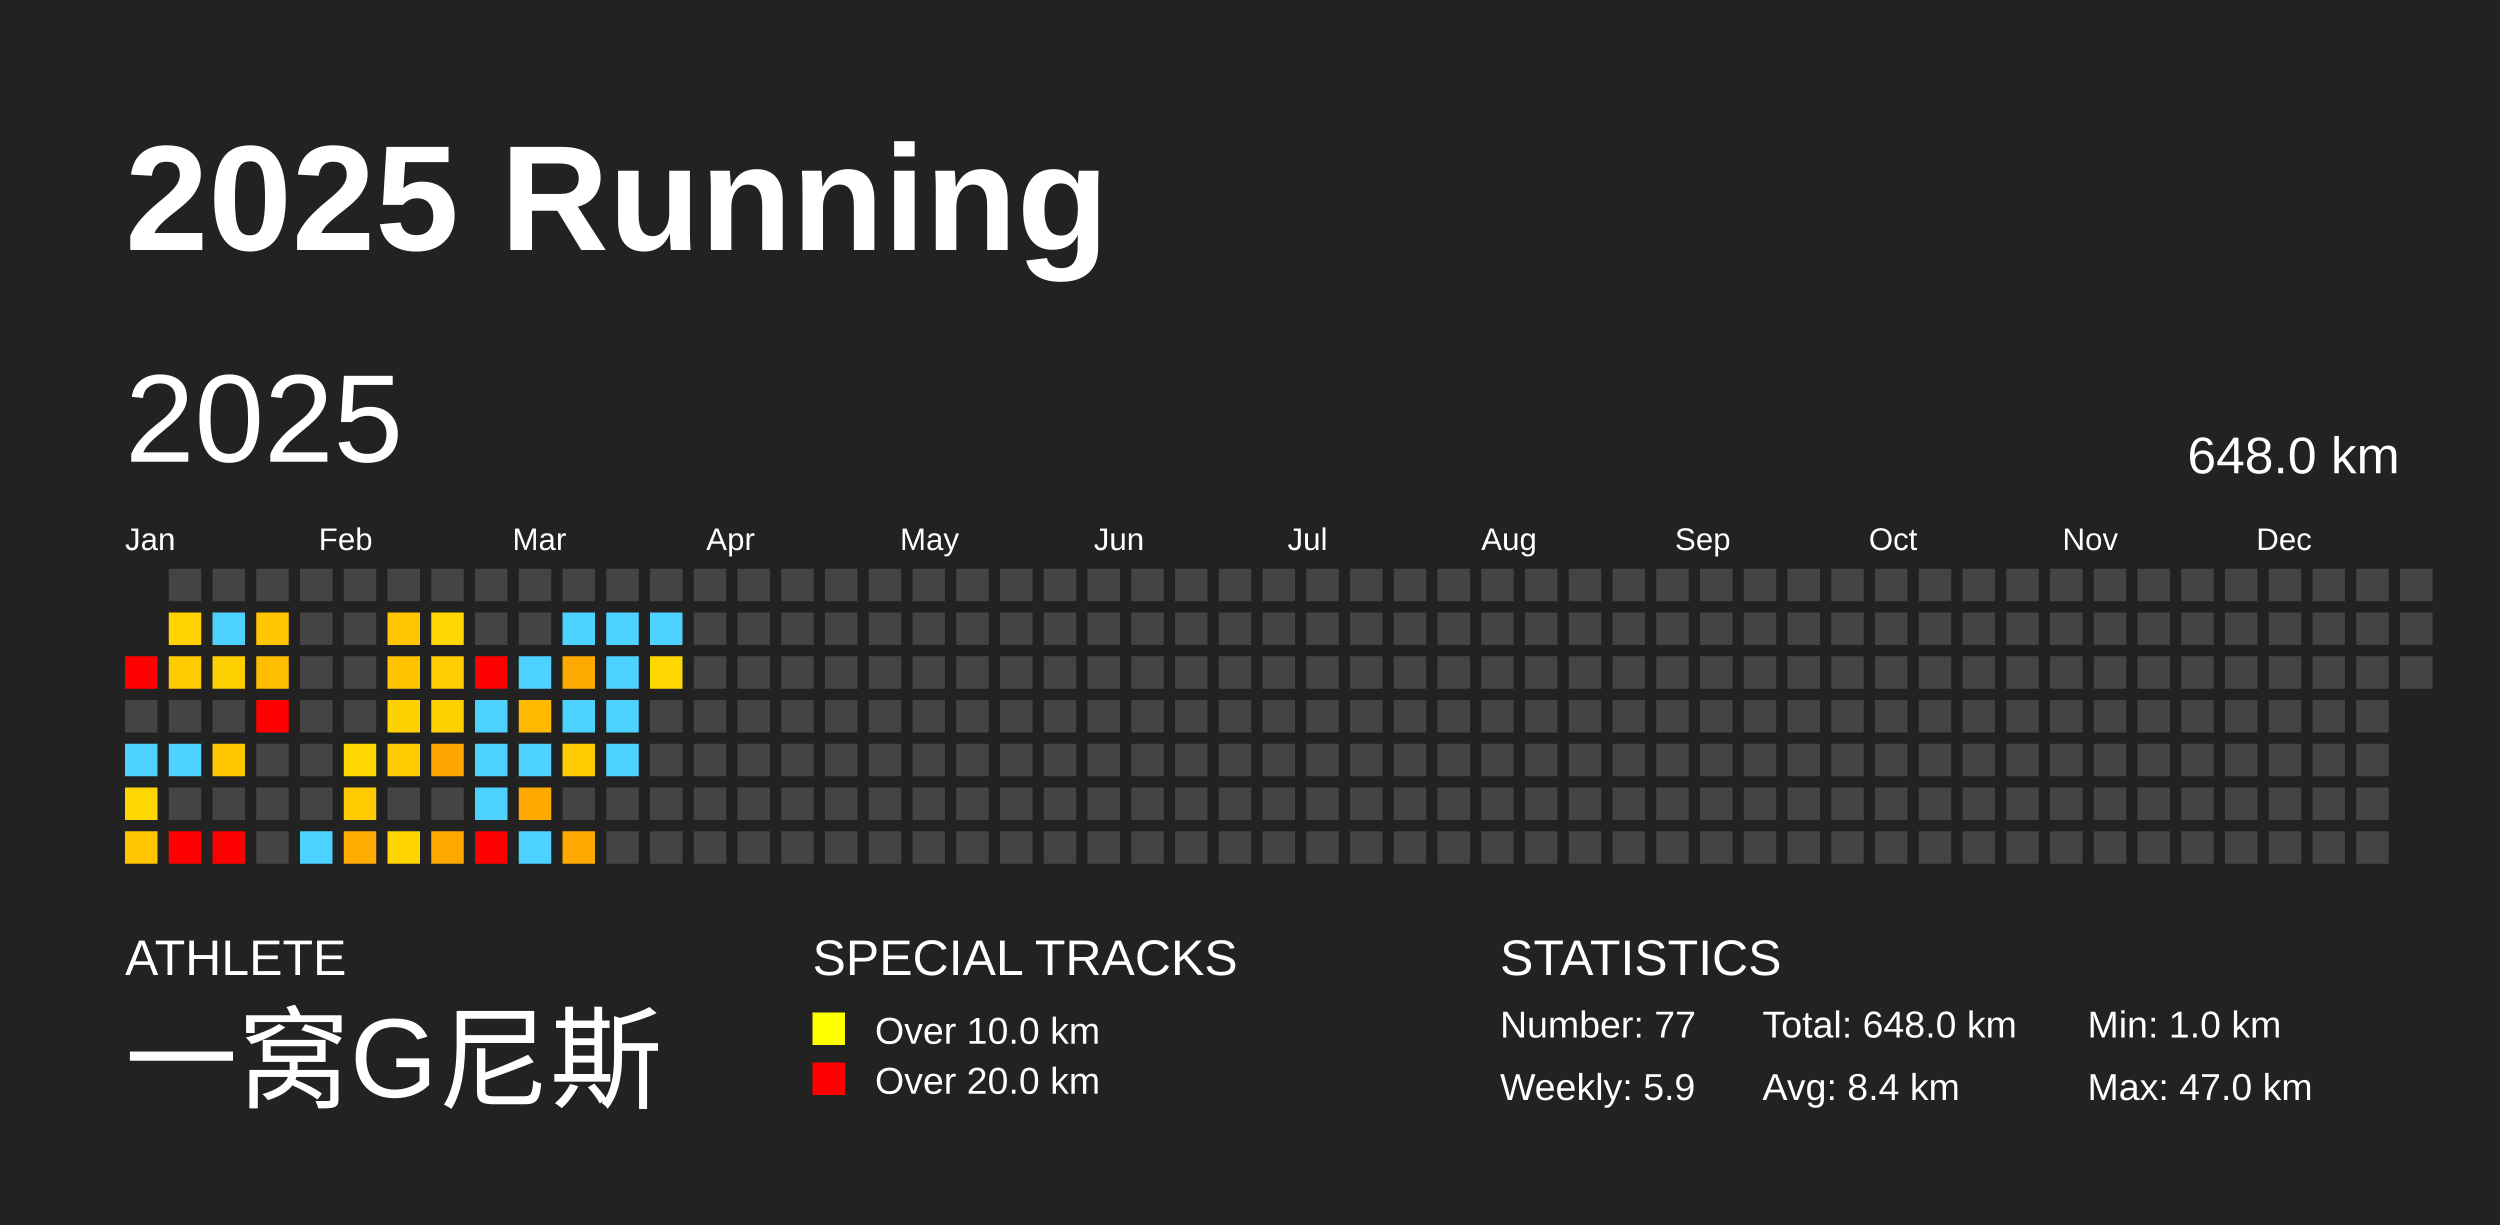
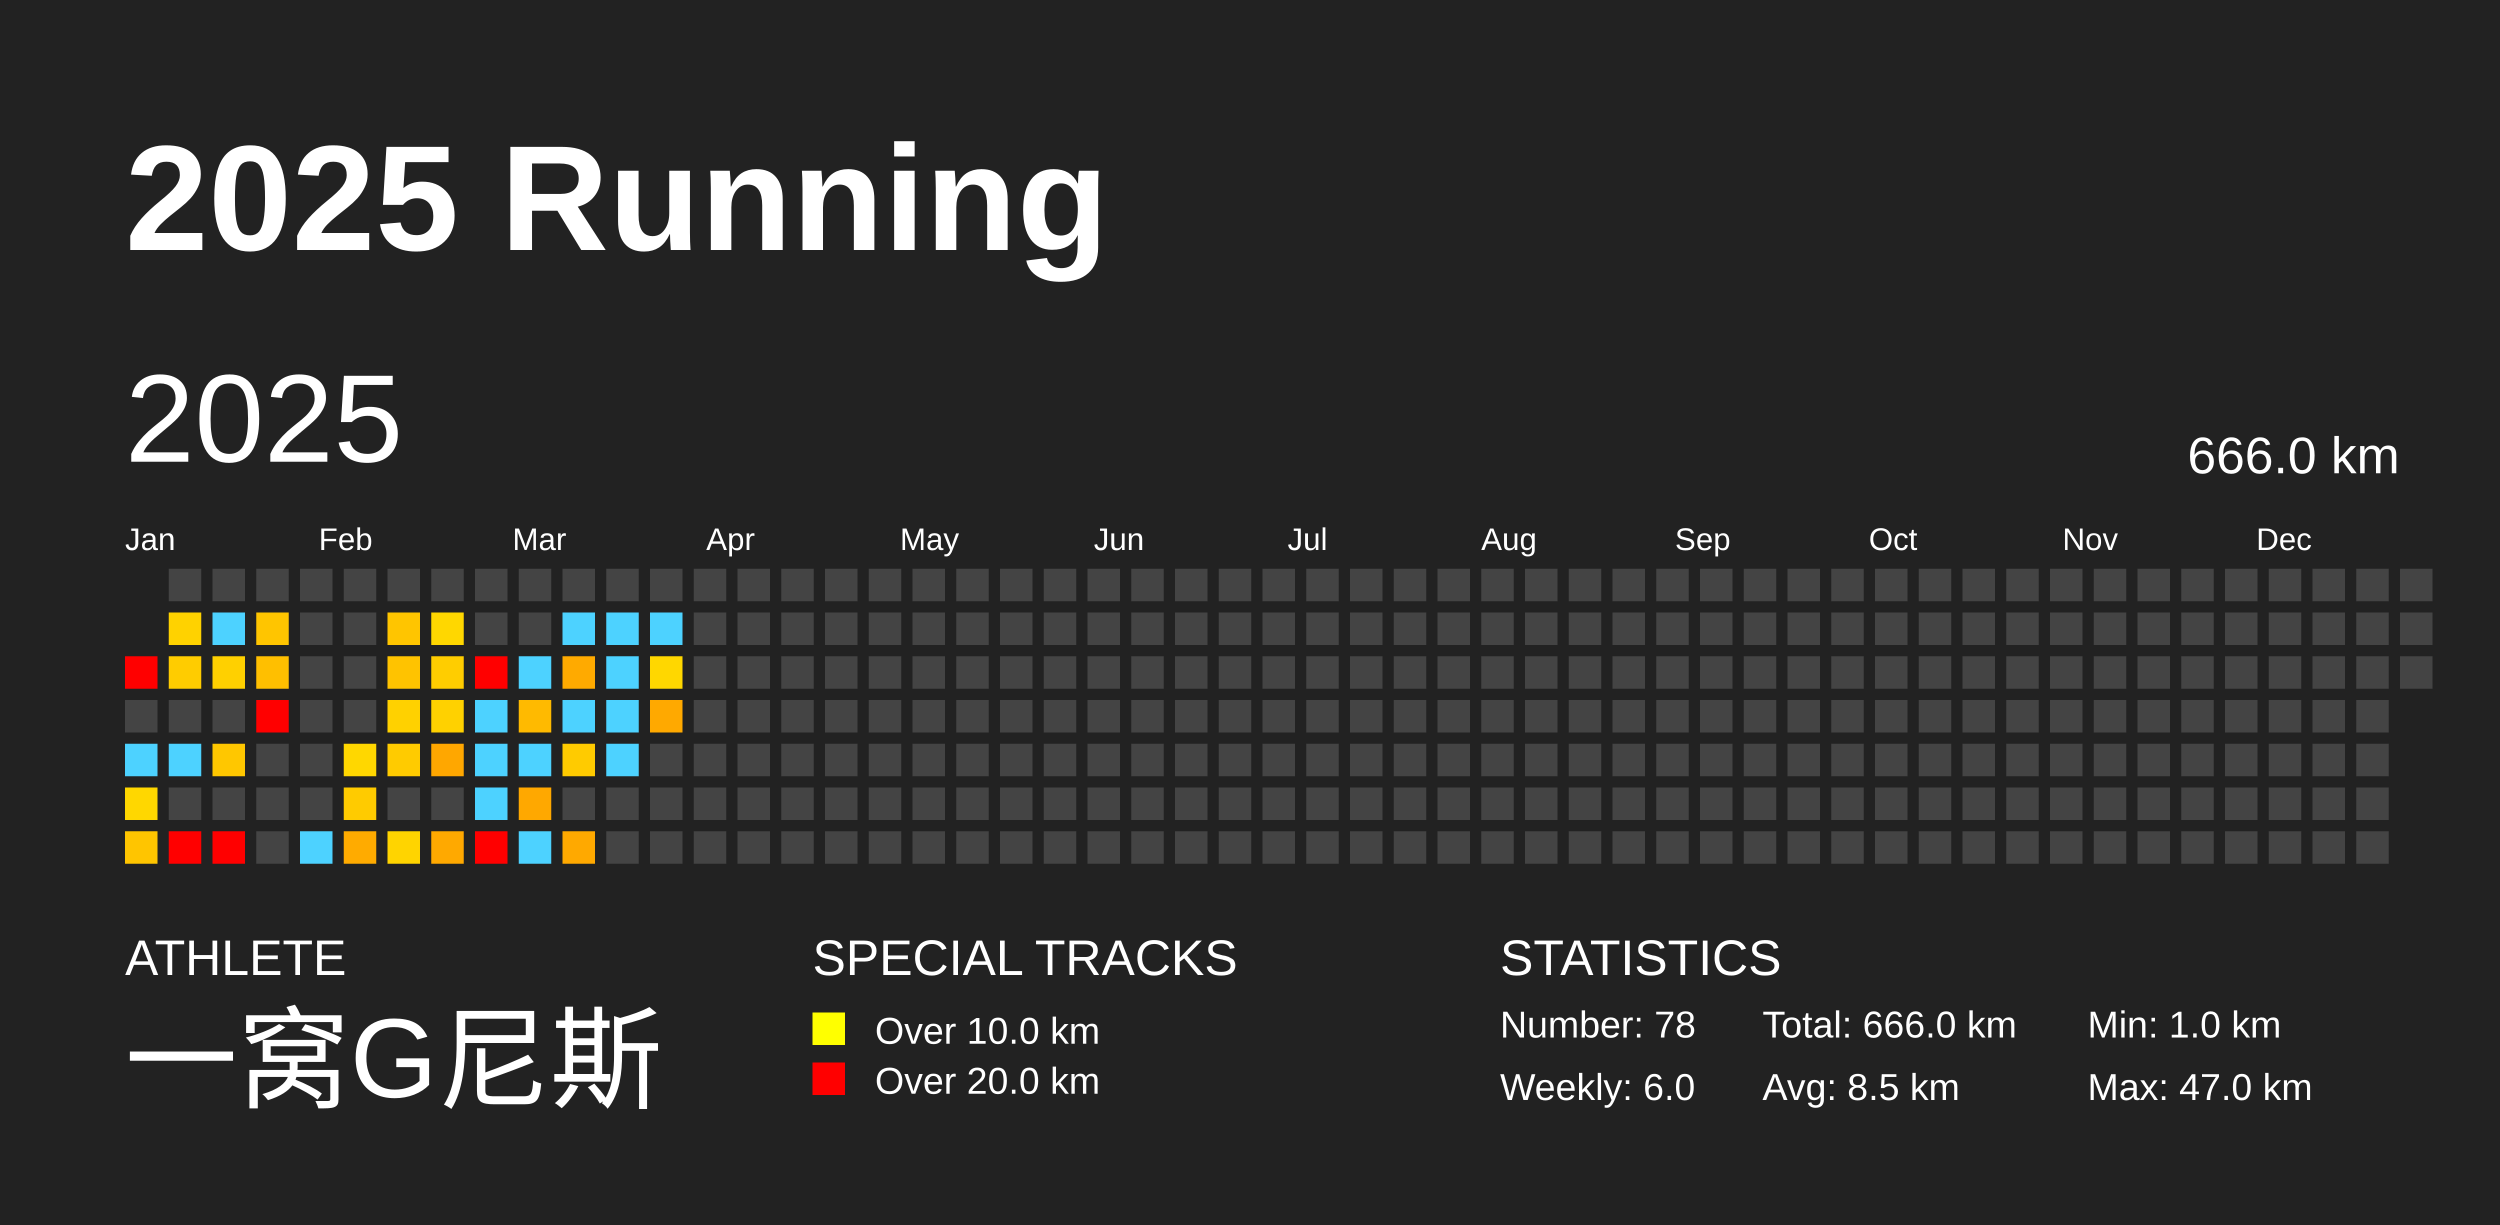
<svg xmlns="http://www.w3.org/2000/svg" baseProfile="full" height="98mm" version="1.1" viewBox="0,0,200,98" width="200mm">
  <defs />
  <rect fill="#222222" height="98" width="200" x="0" y="0" />
  <text fill="#FFFFFF" style="font-size:12px; font-family:Arial; font-weight:bold;" x="10" y="20">2025 Running</text>
  <text fill="#FFFFFF" style="font-size:4px; font-family:Arial" x="10" y="78">ATHLETE</text>
  <text fill="#FFFFFF" style="font-size:9px; font-family:Arial" x="10" y="88">一窝G尼斯</text>
  <text fill="#FFFFFF" style="font-size:4px; font-family:Arial" x="65" y="78">SPECIAL TRACKS</text>
  <rect fill="yellow" height="2.6" width="2.6" x="65" y="81" />
  <text fill="#FFFFFF" style="font-size:3px; font-family:Arial" x="70" y="83.5">Over 10.0 km</text>
  <rect fill="red" height="2.6" width="2.6" x="65" y="85" />
  <text fill="#FFFFFF" style="font-size:3px; font-family:Arial" x="70" y="87.5">Over 20.0 km</text>
  <text fill="#FFFFFF" style="font-size:4px; font-family:Arial" x="120" y="78">STATISTICS</text>
-   <text fill="#FFFFFF" style="font-size:3px; font-family:Arial" x="120" y="83">Number: 77</text>
-   <text fill="#FFFFFF" style="font-size:3px; font-family:Arial" x="120" y="88">Weekly: 5.9</text>
-   <text fill="#FFFFFF" style="font-size:3px; font-family:Arial" x="141" y="83">Total: 648.0 km</text>
-   <text fill="#FFFFFF" style="font-size:3px; font-family:Arial" x="141" y="88">Avg: 8.4 km</text>
+   <text fill="#FFFFFF" style="font-size:3px; font-family:Arial" x="120" y="83">Number: 78</text>
+   <text fill="#FFFFFF" style="font-size:3px; font-family:Arial" x="120" y="88">Weekly: 6.0</text>
+   <text fill="#FFFFFF" style="font-size:3px; font-family:Arial" x="141" y="83">Total: 666.0 km</text>
+   <text fill="#FFFFFF" style="font-size:3px; font-family:Arial" x="141" y="88">Avg: 8.5 km</text>
  <text fill="#FFFFFF" style="font-size:3px; font-family:Arial" x="167" y="83">Min: 1.0 km</text>
  <text fill="#FFFFFF" style="font-size:3px; font-family:Arial" x="167" y="88">Max: 47.0 km</text>
  <text dominant-baseline="hanging" fill="#FFFFFF" style="font-size:10.0px; font-family:Arial;" x="10" y="30">2025</text>
-   <text dominant-baseline="hanging" fill="#FFFFFF" style="font-size:4.125px; font-family:Arial;" x="175" y="35">648.0 km</text>
+   <text dominant-baseline="hanging" fill="#FFFFFF" style="font-size:4.125px; font-family:Arial;" x="175" y="35">666.0 km</text>
  <text fill="#FFFFFF" style="font-size:2.5px; font-family:Arial" x="10.0" y="44">Jan</text>
  <text fill="#FFFFFF" style="font-size:2.5px; font-family:Arial" x="25.5" y="44">Feb</text>
  <text fill="#FFFFFF" style="font-size:2.5px; font-family:Arial" x="41.0" y="44">Mar</text>
  <text fill="#FFFFFF" style="font-size:2.5px; font-family:Arial" x="56.5" y="44">Apr</text>
  <text fill="#FFFFFF" style="font-size:2.5px; font-family:Arial" x="72.0" y="44">May</text>
  <text fill="#FFFFFF" style="font-size:2.5px; font-family:Arial" x="87.5" y="44">Jun</text>
  <text fill="#FFFFFF" style="font-size:2.5px; font-family:Arial" x="103.0" y="44">Jul</text>
  <text fill="#FFFFFF" style="font-size:2.5px; font-family:Arial" x="118.5" y="44">Aug</text>
  <text fill="#FFFFFF" style="font-size:2.5px; font-family:Arial" x="134.0" y="44">Sep</text>
  <text fill="#FFFFFF" style="font-size:2.5px; font-family:Arial" x="149.5" y="44">Oct</text>
  <text fill="#FFFFFF" style="font-size:2.5px; font-family:Arial" x="165.0" y="44">Nov</text>
  <text fill="#FFFFFF" style="font-size:2.5px; font-family:Arial" x="180.5" y="44">Dec</text>
  <rect fill="red" height="2.6" width="2.6" x="10.0" y="52.5" />
  <rect fill="#444444" height="2.6" width="2.6" x="10.0" y="56.0" />
  <rect fill="#4dd2ff" height="2.6" width="2.6" x="10.0" y="59.5" />
  <rect fill="#ffd700" height="2.6" width="2.6" x="10.0" y="63.0" />
  <rect fill="#ffc500" height="2.6" width="2.6" x="10.0" y="66.5" />
  <rect fill="#444444" height="2.6" width="2.6" x="13.5" y="45.5" />
  <rect fill="#ffd200" height="2.6" width="2.6" x="13.5" y="49.0" />
  <rect fill="#ffcc00" height="2.6" width="2.6" x="13.5" y="52.5" />
  <rect fill="#444444" height="2.6" width="2.6" x="13.5" y="56.0" />
  <rect fill="#4dd2ff" height="2.6" width="2.6" x="13.5" y="59.5" />
  <rect fill="#444444" height="2.6" width="2.6" x="13.5" y="63.0" />
  <rect fill="red" height="2.6" width="2.6" x="13.5" y="66.5" />
  <rect fill="#444444" height="2.6" width="2.6" x="17.0" y="45.5" />
  <rect fill="#4dd2ff" height="2.6" width="2.6" x="17.0" y="49.0" />
  <rect fill="#ffd000" height="2.6" width="2.6" x="17.0" y="52.5" />
  <rect fill="#444444" height="2.6" width="2.6" x="17.0" y="56.0" />
  <rect fill="#ffc700" height="2.6" width="2.6" x="17.0" y="59.5" />
  <rect fill="#444444" height="2.6" width="2.6" x="17.0" y="63.0" />
  <rect fill="red" height="2.6" width="2.6" x="17.0" y="66.5" />
  <rect fill="#444444" height="2.6" width="2.6" x="20.5" y="45.5" />
  <rect fill="#ffc500" height="2.6" width="2.6" x="20.5" y="49.0" />
  <rect fill="#ffbf00" height="2.6" width="2.6" x="20.5" y="52.5" />
  <rect fill="red" height="2.6" width="2.6" x="20.5" y="56.0" />
  <rect fill="#444444" height="2.6" width="2.6" x="20.5" y="59.5" />
  <rect fill="#444444" height="2.6" width="2.6" x="20.5" y="63.0" />
  <rect fill="#444444" height="2.6" width="2.6" x="20.5" y="66.5" />
  <rect fill="#444444" height="2.6" width="2.6" x="24.0" y="45.5" />
  <rect fill="#444444" height="2.6" width="2.6" x="24.0" y="49.0" />
  <rect fill="#444444" height="2.6" width="2.6" x="24.0" y="52.5" />
  <rect fill="#444444" height="2.6" width="2.6" x="24.0" y="56.0" />
  <rect fill="#444444" height="2.6" width="2.6" x="24.0" y="59.5" />
  <rect fill="#444444" height="2.6" width="2.6" x="24.0" y="63.0" />
  <rect fill="#4dd2ff" height="2.6" width="2.6" x="24.0" y="66.5" />
  <rect fill="#444444" height="2.6" width="2.6" x="27.5" y="45.5" />
  <rect fill="#444444" height="2.6" width="2.6" x="27.5" y="49.0" />
  <rect fill="#444444" height="2.6" width="2.6" x="27.5" y="52.5" />
  <rect fill="#444444" height="2.6" width="2.6" x="27.5" y="56.0" />
  <rect fill="#ffd700" height="2.6" width="2.6" x="27.5" y="59.5" />
  <rect fill="#ffcb00" height="2.6" width="2.6" x="27.5" y="63.0" />
  <rect fill="#ffab00" height="2.6" width="2.6" x="27.5" y="66.5" />
  <rect fill="#444444" height="2.6" width="2.6" x="31.0" y="45.5" />
  <rect fill="#ffc500" height="2.6" width="2.6" x="31.0" y="49.0" />
  <rect fill="#ffc300" height="2.6" width="2.6" x="31.0" y="52.5" />
  <rect fill="#ffd100" height="2.6" width="2.6" x="31.0" y="56.0" />
  <rect fill="#ffcb00" height="2.6" width="2.6" x="31.0" y="59.5" />
  <rect fill="#444444" height="2.6" width="2.6" x="31.0" y="63.0" />
  <rect fill="#ffd400" height="2.6" width="2.6" x="31.0" y="66.5" />
  <rect fill="#444444" height="2.6" width="2.6" x="34.5" y="45.5" />
  <rect fill="#ffd700" height="2.6" width="2.6" x="34.5" y="49.0" />
  <rect fill="#ffcd00" height="2.6" width="2.6" x="34.5" y="52.5" />
  <rect fill="#ffd100" height="2.6" width="2.6" x="34.5" y="56.0" />
  <rect fill="#ffa700" height="2.6" width="2.6" x="34.5" y="59.5" />
  <rect fill="#444444" height="2.6" width="2.6" x="34.5" y="63.0" />
  <rect fill="#ffa900" height="2.6" width="2.6" x="34.5" y="66.5" />
  <rect fill="#444444" height="2.6" width="2.6" x="38.0" y="45.5" />
  <rect fill="#444444" height="2.6" width="2.6" x="38.0" y="49.0" />
  <rect fill="red" height="2.6" width="2.6" x="38.0" y="52.5" />
  <rect fill="#4dd2ff" height="2.6" width="2.6" x="38.0" y="56.0" />
  <rect fill="#4dd2ff" height="2.6" width="2.6" x="38.0" y="59.5" />
  <rect fill="#4dd2ff" height="2.6" width="2.6" x="38.0" y="63.0" />
  <rect fill="red" height="2.6" width="2.6" x="38.0" y="66.5" />
  <rect fill="#444444" height="2.6" width="2.6" x="41.5" y="45.5" />
  <rect fill="#444444" height="2.6" width="2.6" x="41.5" y="49.0" />
  <rect fill="#4dd2ff" height="2.6" width="2.6" x="41.5" y="52.5" />
  <rect fill="#ffba00" height="2.6" width="2.6" x="41.5" y="56.0" />
  <rect fill="#4dd2ff" height="2.6" width="2.6" x="41.5" y="59.5" />
  <rect fill="#ffa800" height="2.6" width="2.6" x="41.5" y="63.0" />
  <rect fill="#4dd2ff" height="2.6" width="2.6" x="41.5" y="66.5" />
  <rect fill="#444444" height="2.6" width="2.6" x="45.0" y="45.5" />
  <rect fill="#4dd2ff" height="2.6" width="2.6" x="45.0" y="49.0" />
  <rect fill="#ffaa00" height="2.6" width="2.6" x="45.0" y="52.5" />
  <rect fill="#4dd2ff" height="2.6" width="2.6" x="45.0" y="56.0" />
  <rect fill="#ffcb00" height="2.6" width="2.6" x="45.0" y="59.5" />
  <rect fill="#444444" height="2.6" width="2.6" x="45.0" y="63.0" />
  <rect fill="#ffa900" height="2.6" width="2.6" x="45.0" y="66.5" />
  <rect fill="#444444" height="2.6" width="2.6" x="48.5" y="45.5" />
  <rect fill="#4dd2ff" height="2.6" width="2.6" x="48.5" y="49.0" />
  <rect fill="#4dd2ff" height="2.6" width="2.6" x="48.5" y="52.5" />
  <rect fill="#4dd2ff" height="2.6" width="2.6" x="48.5" y="56.0" />
  <rect fill="#4dd2ff" height="2.6" width="2.6" x="48.5" y="59.5" />
  <rect fill="#444444" height="2.6" width="2.6" x="48.5" y="63.0" />
  <rect fill="#444444" height="2.6" width="2.6" x="48.5" y="66.5" />
  <rect fill="#444444" height="2.6" width="2.6" x="52.0" y="45.5" />
  <rect fill="#4dd2ff" height="2.6" width="2.6" x="52.0" y="49.0" />
  <rect fill="#ffd700" height="2.6" width="2.6" x="52.0" y="52.5" />
-   <rect fill="#444444" height="2.6" width="2.6" x="52.0" y="56.0" />
+   <rect fill="#ffa900" height="2.6" width="2.6" x="52.0" y="56.0" />
  <rect fill="#444444" height="2.6" width="2.6" x="52.0" y="59.5" />
  <rect fill="#444444" height="2.6" width="2.6" x="52.0" y="63.0" />
  <rect fill="#444444" height="2.6" width="2.6" x="52.0" y="66.5" />
  <rect fill="#444444" height="2.6" width="2.6" x="55.5" y="45.5" />
  <rect fill="#444444" height="2.6" width="2.6" x="55.5" y="49.0" />
  <rect fill="#444444" height="2.6" width="2.6" x="55.5" y="52.5" />
  <rect fill="#444444" height="2.6" width="2.6" x="55.5" y="56.0" />
  <rect fill="#444444" height="2.6" width="2.6" x="55.5" y="59.5" />
  <rect fill="#444444" height="2.6" width="2.6" x="55.5" y="63.0" />
  <rect fill="#444444" height="2.6" width="2.6" x="55.5" y="66.5" />
  <rect fill="#444444" height="2.6" width="2.6" x="59.0" y="45.5" />
  <rect fill="#444444" height="2.6" width="2.6" x="59.0" y="49.0" />
  <rect fill="#444444" height="2.6" width="2.6" x="59.0" y="52.5" />
  <rect fill="#444444" height="2.6" width="2.6" x="59.0" y="56.0" />
  <rect fill="#444444" height="2.6" width="2.6" x="59.0" y="59.5" />
  <rect fill="#444444" height="2.6" width="2.6" x="59.0" y="63.0" />
  <rect fill="#444444" height="2.6" width="2.6" x="59.0" y="66.5" />
  <rect fill="#444444" height="2.6" width="2.6" x="62.5" y="45.5" />
  <rect fill="#444444" height="2.6" width="2.6" x="62.5" y="49.0" />
  <rect fill="#444444" height="2.6" width="2.6" x="62.5" y="52.5" />
  <rect fill="#444444" height="2.6" width="2.6" x="62.5" y="56.0" />
  <rect fill="#444444" height="2.6" width="2.6" x="62.5" y="59.5" />
  <rect fill="#444444" height="2.6" width="2.6" x="62.5" y="63.0" />
  <rect fill="#444444" height="2.6" width="2.6" x="62.5" y="66.5" />
  <rect fill="#444444" height="2.6" width="2.6" x="66.0" y="45.5" />
  <rect fill="#444444" height="2.6" width="2.6" x="66.0" y="49.0" />
  <rect fill="#444444" height="2.6" width="2.6" x="66.0" y="52.5" />
  <rect fill="#444444" height="2.6" width="2.6" x="66.0" y="56.0" />
  <rect fill="#444444" height="2.6" width="2.6" x="66.0" y="59.5" />
  <rect fill="#444444" height="2.6" width="2.6" x="66.0" y="63.0" />
  <rect fill="#444444" height="2.6" width="2.6" x="66.0" y="66.5" />
  <rect fill="#444444" height="2.6" width="2.6" x="69.5" y="45.5" />
  <rect fill="#444444" height="2.6" width="2.6" x="69.5" y="49.0" />
  <rect fill="#444444" height="2.6" width="2.6" x="69.5" y="52.5" />
  <rect fill="#444444" height="2.6" width="2.6" x="69.5" y="56.0" />
  <rect fill="#444444" height="2.6" width="2.6" x="69.5" y="59.5" />
  <rect fill="#444444" height="2.6" width="2.6" x="69.5" y="63.0" />
  <rect fill="#444444" height="2.6" width="2.6" x="69.5" y="66.5" />
  <rect fill="#444444" height="2.6" width="2.6" x="73.0" y="45.5" />
  <rect fill="#444444" height="2.6" width="2.6" x="73.0" y="49.0" />
  <rect fill="#444444" height="2.6" width="2.6" x="73.0" y="52.5" />
  <rect fill="#444444" height="2.6" width="2.6" x="73.0" y="56.0" />
  <rect fill="#444444" height="2.6" width="2.6" x="73.0" y="59.5" />
  <rect fill="#444444" height="2.6" width="2.6" x="73.0" y="63.0" />
  <rect fill="#444444" height="2.6" width="2.6" x="73.0" y="66.5" />
  <rect fill="#444444" height="2.6" width="2.6" x="76.5" y="45.5" />
  <rect fill="#444444" height="2.6" width="2.6" x="76.5" y="49.0" />
  <rect fill="#444444" height="2.6" width="2.6" x="76.5" y="52.5" />
  <rect fill="#444444" height="2.6" width="2.6" x="76.5" y="56.0" />
  <rect fill="#444444" height="2.6" width="2.6" x="76.5" y="59.5" />
  <rect fill="#444444" height="2.6" width="2.6" x="76.5" y="63.0" />
  <rect fill="#444444" height="2.6" width="2.6" x="76.5" y="66.5" />
  <rect fill="#444444" height="2.6" width="2.6" x="80.0" y="45.5" />
  <rect fill="#444444" height="2.6" width="2.6" x="80.0" y="49.0" />
  <rect fill="#444444" height="2.6" width="2.6" x="80.0" y="52.5" />
  <rect fill="#444444" height="2.6" width="2.6" x="80.0" y="56.0" />
  <rect fill="#444444" height="2.6" width="2.6" x="80.0" y="59.5" />
  <rect fill="#444444" height="2.6" width="2.6" x="80.0" y="63.0" />
  <rect fill="#444444" height="2.6" width="2.6" x="80.0" y="66.5" />
  <rect fill="#444444" height="2.6" width="2.6" x="83.5" y="45.5" />
  <rect fill="#444444" height="2.6" width="2.6" x="83.5" y="49.0" />
  <rect fill="#444444" height="2.6" width="2.6" x="83.5" y="52.5" />
  <rect fill="#444444" height="2.6" width="2.6" x="83.5" y="56.0" />
  <rect fill="#444444" height="2.6" width="2.6" x="83.5" y="59.5" />
  <rect fill="#444444" height="2.6" width="2.6" x="83.5" y="63.0" />
  <rect fill="#444444" height="2.6" width="2.6" x="83.5" y="66.5" />
  <rect fill="#444444" height="2.6" width="2.6" x="87.0" y="45.5" />
  <rect fill="#444444" height="2.6" width="2.6" x="87.0" y="49.0" />
  <rect fill="#444444" height="2.6" width="2.6" x="87.0" y="52.5" />
  <rect fill="#444444" height="2.6" width="2.6" x="87.0" y="56.0" />
  <rect fill="#444444" height="2.6" width="2.6" x="87.0" y="59.5" />
  <rect fill="#444444" height="2.6" width="2.6" x="87.0" y="63.0" />
  <rect fill="#444444" height="2.6" width="2.6" x="87.0" y="66.5" />
  <rect fill="#444444" height="2.6" width="2.6" x="90.5" y="45.5" />
  <rect fill="#444444" height="2.6" width="2.6" x="90.5" y="49.0" />
  <rect fill="#444444" height="2.6" width="2.6" x="90.5" y="52.5" />
  <rect fill="#444444" height="2.6" width="2.6" x="90.5" y="56.0" />
  <rect fill="#444444" height="2.6" width="2.6" x="90.5" y="59.5" />
  <rect fill="#444444" height="2.6" width="2.6" x="90.5" y="63.0" />
  <rect fill="#444444" height="2.6" width="2.6" x="90.5" y="66.5" />
  <rect fill="#444444" height="2.6" width="2.6" x="94.0" y="45.5" />
  <rect fill="#444444" height="2.6" width="2.6" x="94.0" y="49.0" />
  <rect fill="#444444" height="2.6" width="2.6" x="94.0" y="52.5" />
  <rect fill="#444444" height="2.6" width="2.6" x="94.0" y="56.0" />
  <rect fill="#444444" height="2.6" width="2.6" x="94.0" y="59.5" />
  <rect fill="#444444" height="2.6" width="2.6" x="94.0" y="63.0" />
  <rect fill="#444444" height="2.6" width="2.6" x="94.0" y="66.5" />
  <rect fill="#444444" height="2.6" width="2.6" x="97.5" y="45.5" />
  <rect fill="#444444" height="2.6" width="2.6" x="97.5" y="49.0" />
  <rect fill="#444444" height="2.6" width="2.6" x="97.5" y="52.5" />
  <rect fill="#444444" height="2.6" width="2.6" x="97.5" y="56.0" />
  <rect fill="#444444" height="2.6" width="2.6" x="97.5" y="59.5" />
  <rect fill="#444444" height="2.6" width="2.6" x="97.5" y="63.0" />
  <rect fill="#444444" height="2.6" width="2.6" x="97.5" y="66.5" />
  <rect fill="#444444" height="2.6" width="2.6" x="101.0" y="45.5" />
  <rect fill="#444444" height="2.6" width="2.6" x="101.0" y="49.0" />
  <rect fill="#444444" height="2.6" width="2.6" x="101.0" y="52.5" />
  <rect fill="#444444" height="2.6" width="2.6" x="101.0" y="56.0" />
  <rect fill="#444444" height="2.6" width="2.6" x="101.0" y="59.5" />
  <rect fill="#444444" height="2.6" width="2.6" x="101.0" y="63.0" />
  <rect fill="#444444" height="2.6" width="2.6" x="101.0" y="66.5" />
  <rect fill="#444444" height="2.6" width="2.6" x="104.5" y="45.5" />
  <rect fill="#444444" height="2.6" width="2.6" x="104.5" y="49.0" />
  <rect fill="#444444" height="2.6" width="2.6" x="104.5" y="52.5" />
  <rect fill="#444444" height="2.6" width="2.6" x="104.5" y="56.0" />
  <rect fill="#444444" height="2.6" width="2.6" x="104.5" y="59.5" />
  <rect fill="#444444" height="2.6" width="2.6" x="104.5" y="63.0" />
  <rect fill="#444444" height="2.6" width="2.6" x="104.5" y="66.5" />
  <rect fill="#444444" height="2.6" width="2.6" x="108.0" y="45.5" />
  <rect fill="#444444" height="2.6" width="2.6" x="108.0" y="49.0" />
  <rect fill="#444444" height="2.6" width="2.6" x="108.0" y="52.5" />
  <rect fill="#444444" height="2.6" width="2.6" x="108.0" y="56.0" />
  <rect fill="#444444" height="2.6" width="2.6" x="108.0" y="59.5" />
  <rect fill="#444444" height="2.6" width="2.6" x="108.0" y="63.0" />
  <rect fill="#444444" height="2.6" width="2.6" x="108.0" y="66.5" />
  <rect fill="#444444" height="2.6" width="2.6" x="111.5" y="45.5" />
  <rect fill="#444444" height="2.6" width="2.6" x="111.5" y="49.0" />
  <rect fill="#444444" height="2.6" width="2.6" x="111.5" y="52.5" />
  <rect fill="#444444" height="2.6" width="2.6" x="111.5" y="56.0" />
  <rect fill="#444444" height="2.6" width="2.6" x="111.5" y="59.5" />
  <rect fill="#444444" height="2.6" width="2.6" x="111.5" y="63.0" />
  <rect fill="#444444" height="2.6" width="2.6" x="111.5" y="66.5" />
  <rect fill="#444444" height="2.6" width="2.6" x="115.0" y="45.5" />
  <rect fill="#444444" height="2.6" width="2.6" x="115.0" y="49.0" />
  <rect fill="#444444" height="2.6" width="2.6" x="115.0" y="52.5" />
  <rect fill="#444444" height="2.6" width="2.6" x="115.0" y="56.0" />
  <rect fill="#444444" height="2.6" width="2.6" x="115.0" y="59.5" />
  <rect fill="#444444" height="2.6" width="2.6" x="115.0" y="63.0" />
  <rect fill="#444444" height="2.6" width="2.6" x="115.0" y="66.5" />
  <rect fill="#444444" height="2.6" width="2.6" x="118.5" y="45.5" />
  <rect fill="#444444" height="2.6" width="2.6" x="118.5" y="49.0" />
  <rect fill="#444444" height="2.6" width="2.6" x="118.5" y="52.5" />
  <rect fill="#444444" height="2.6" width="2.6" x="118.5" y="56.0" />
  <rect fill="#444444" height="2.6" width="2.6" x="118.5" y="59.5" />
  <rect fill="#444444" height="2.6" width="2.6" x="118.5" y="63.0" />
  <rect fill="#444444" height="2.6" width="2.6" x="118.5" y="66.5" />
  <rect fill="#444444" height="2.6" width="2.6" x="122.0" y="45.5" />
  <rect fill="#444444" height="2.6" width="2.6" x="122.0" y="49.0" />
  <rect fill="#444444" height="2.6" width="2.6" x="122.0" y="52.5" />
  <rect fill="#444444" height="2.6" width="2.6" x="122.0" y="56.0" />
  <rect fill="#444444" height="2.6" width="2.6" x="122.0" y="59.5" />
  <rect fill="#444444" height="2.6" width="2.6" x="122.0" y="63.0" />
  <rect fill="#444444" height="2.6" width="2.6" x="122.0" y="66.5" />
  <rect fill="#444444" height="2.6" width="2.6" x="125.5" y="45.5" />
  <rect fill="#444444" height="2.6" width="2.6" x="125.5" y="49.0" />
  <rect fill="#444444" height="2.6" width="2.6" x="125.5" y="52.5" />
  <rect fill="#444444" height="2.6" width="2.6" x="125.5" y="56.0" />
  <rect fill="#444444" height="2.6" width="2.6" x="125.5" y="59.5" />
  <rect fill="#444444" height="2.6" width="2.6" x="125.5" y="63.0" />
  <rect fill="#444444" height="2.6" width="2.6" x="125.5" y="66.5" />
  <rect fill="#444444" height="2.6" width="2.6" x="129.0" y="45.5" />
  <rect fill="#444444" height="2.6" width="2.6" x="129.0" y="49.0" />
  <rect fill="#444444" height="2.6" width="2.6" x="129.0" y="52.5" />
  <rect fill="#444444" height="2.6" width="2.6" x="129.0" y="56.0" />
  <rect fill="#444444" height="2.6" width="2.6" x="129.0" y="59.5" />
  <rect fill="#444444" height="2.6" width="2.6" x="129.0" y="63.0" />
  <rect fill="#444444" height="2.6" width="2.6" x="129.0" y="66.5" />
  <rect fill="#444444" height="2.6" width="2.6" x="132.5" y="45.5" />
  <rect fill="#444444" height="2.6" width="2.6" x="132.5" y="49.0" />
  <rect fill="#444444" height="2.6" width="2.6" x="132.5" y="52.5" />
  <rect fill="#444444" height="2.6" width="2.6" x="132.5" y="56.0" />
  <rect fill="#444444" height="2.6" width="2.6" x="132.5" y="59.5" />
  <rect fill="#444444" height="2.6" width="2.6" x="132.5" y="63.0" />
  <rect fill="#444444" height="2.6" width="2.6" x="132.5" y="66.5" />
  <rect fill="#444444" height="2.6" width="2.6" x="136.0" y="45.5" />
  <rect fill="#444444" height="2.6" width="2.6" x="136.0" y="49.0" />
  <rect fill="#444444" height="2.6" width="2.6" x="136.0" y="52.5" />
  <rect fill="#444444" height="2.6" width="2.6" x="136.0" y="56.0" />
  <rect fill="#444444" height="2.6" width="2.6" x="136.0" y="59.5" />
  <rect fill="#444444" height="2.6" width="2.6" x="136.0" y="63.0" />
  <rect fill="#444444" height="2.6" width="2.6" x="136.0" y="66.5" />
  <rect fill="#444444" height="2.6" width="2.6" x="139.5" y="45.5" />
  <rect fill="#444444" height="2.6" width="2.6" x="139.5" y="49.0" />
  <rect fill="#444444" height="2.6" width="2.6" x="139.5" y="52.5" />
  <rect fill="#444444" height="2.6" width="2.6" x="139.5" y="56.0" />
  <rect fill="#444444" height="2.6" width="2.6" x="139.5" y="59.5" />
  <rect fill="#444444" height="2.6" width="2.6" x="139.5" y="63.0" />
  <rect fill="#444444" height="2.6" width="2.6" x="139.5" y="66.5" />
  <rect fill="#444444" height="2.6" width="2.6" x="143.0" y="45.5" />
  <rect fill="#444444" height="2.6" width="2.6" x="143.0" y="49.0" />
  <rect fill="#444444" height="2.6" width="2.6" x="143.0" y="52.5" />
  <rect fill="#444444" height="2.6" width="2.6" x="143.0" y="56.0" />
  <rect fill="#444444" height="2.6" width="2.6" x="143.0" y="59.5" />
  <rect fill="#444444" height="2.6" width="2.6" x="143.0" y="63.0" />
  <rect fill="#444444" height="2.6" width="2.6" x="143.0" y="66.5" />
  <rect fill="#444444" height="2.6" width="2.6" x="146.5" y="45.5" />
  <rect fill="#444444" height="2.6" width="2.6" x="146.5" y="49.0" />
  <rect fill="#444444" height="2.6" width="2.6" x="146.5" y="52.5" />
  <rect fill="#444444" height="2.6" width="2.6" x="146.5" y="56.0" />
  <rect fill="#444444" height="2.6" width="2.6" x="146.5" y="59.5" />
  <rect fill="#444444" height="2.6" width="2.6" x="146.5" y="63.0" />
  <rect fill="#444444" height="2.6" width="2.6" x="146.5" y="66.5" />
  <rect fill="#444444" height="2.6" width="2.6" x="150.0" y="45.5" />
  <rect fill="#444444" height="2.6" width="2.6" x="150.0" y="49.0" />
  <rect fill="#444444" height="2.6" width="2.6" x="150.0" y="52.5" />
  <rect fill="#444444" height="2.6" width="2.6" x="150.0" y="56.0" />
  <rect fill="#444444" height="2.6" width="2.6" x="150.0" y="59.5" />
  <rect fill="#444444" height="2.6" width="2.6" x="150.0" y="63.0" />
  <rect fill="#444444" height="2.6" width="2.6" x="150.0" y="66.5" />
  <rect fill="#444444" height="2.6" width="2.6" x="153.5" y="45.5" />
  <rect fill="#444444" height="2.6" width="2.6" x="153.5" y="49.0" />
  <rect fill="#444444" height="2.6" width="2.6" x="153.5" y="52.5" />
  <rect fill="#444444" height="2.6" width="2.6" x="153.5" y="56.0" />
  <rect fill="#444444" height="2.6" width="2.6" x="153.5" y="59.5" />
  <rect fill="#444444" height="2.6" width="2.6" x="153.5" y="63.0" />
  <rect fill="#444444" height="2.6" width="2.6" x="153.5" y="66.5" />
  <rect fill="#444444" height="2.6" width="2.6" x="157.0" y="45.5" />
  <rect fill="#444444" height="2.6" width="2.6" x="157.0" y="49.0" />
  <rect fill="#444444" height="2.6" width="2.6" x="157.0" y="52.5" />
  <rect fill="#444444" height="2.6" width="2.6" x="157.0" y="56.0" />
  <rect fill="#444444" height="2.6" width="2.6" x="157.0" y="59.5" />
  <rect fill="#444444" height="2.6" width="2.6" x="157.0" y="63.0" />
  <rect fill="#444444" height="2.6" width="2.6" x="157.0" y="66.5" />
  <rect fill="#444444" height="2.6" width="2.6" x="160.5" y="45.5" />
  <rect fill="#444444" height="2.6" width="2.6" x="160.5" y="49.0" />
  <rect fill="#444444" height="2.6" width="2.6" x="160.5" y="52.5" />
  <rect fill="#444444" height="2.6" width="2.6" x="160.5" y="56.0" />
  <rect fill="#444444" height="2.6" width="2.6" x="160.5" y="59.5" />
  <rect fill="#444444" height="2.6" width="2.6" x="160.5" y="63.0" />
  <rect fill="#444444" height="2.6" width="2.6" x="160.5" y="66.5" />
  <rect fill="#444444" height="2.6" width="2.6" x="164.0" y="45.5" />
  <rect fill="#444444" height="2.6" width="2.6" x="164.0" y="49.0" />
  <rect fill="#444444" height="2.6" width="2.6" x="164.0" y="52.5" />
  <rect fill="#444444" height="2.6" width="2.6" x="164.0" y="56.0" />
  <rect fill="#444444" height="2.6" width="2.6" x="164.0" y="59.5" />
  <rect fill="#444444" height="2.6" width="2.6" x="164.0" y="63.0" />
  <rect fill="#444444" height="2.6" width="2.6" x="164.0" y="66.5" />
  <rect fill="#444444" height="2.6" width="2.6" x="167.5" y="45.5" />
  <rect fill="#444444" height="2.6" width="2.6" x="167.5" y="49.0" />
  <rect fill="#444444" height="2.6" width="2.6" x="167.5" y="52.5" />
  <rect fill="#444444" height="2.6" width="2.6" x="167.5" y="56.0" />
  <rect fill="#444444" height="2.6" width="2.6" x="167.5" y="59.5" />
  <rect fill="#444444" height="2.6" width="2.6" x="167.5" y="63.0" />
  <rect fill="#444444" height="2.6" width="2.6" x="167.5" y="66.5" />
  <rect fill="#444444" height="2.6" width="2.6" x="171.0" y="45.5" />
  <rect fill="#444444" height="2.6" width="2.6" x="171.0" y="49.0" />
  <rect fill="#444444" height="2.6" width="2.6" x="171.0" y="52.5" />
  <rect fill="#444444" height="2.6" width="2.6" x="171.0" y="56.0" />
  <rect fill="#444444" height="2.6" width="2.6" x="171.0" y="59.5" />
  <rect fill="#444444" height="2.6" width="2.6" x="171.0" y="63.0" />
  <rect fill="#444444" height="2.6" width="2.6" x="171.0" y="66.5" />
  <rect fill="#444444" height="2.6" width="2.6" x="174.5" y="45.5" />
  <rect fill="#444444" height="2.6" width="2.6" x="174.5" y="49.0" />
  <rect fill="#444444" height="2.6" width="2.6" x="174.5" y="52.5" />
  <rect fill="#444444" height="2.6" width="2.6" x="174.5" y="56.0" />
  <rect fill="#444444" height="2.6" width="2.6" x="174.5" y="59.5" />
  <rect fill="#444444" height="2.6" width="2.6" x="174.5" y="63.0" />
  <rect fill="#444444" height="2.6" width="2.6" x="174.5" y="66.5" />
  <rect fill="#444444" height="2.6" width="2.6" x="178.0" y="45.5" />
  <rect fill="#444444" height="2.6" width="2.6" x="178.0" y="49.0" />
  <rect fill="#444444" height="2.6" width="2.6" x="178.0" y="52.5" />
  <rect fill="#444444" height="2.6" width="2.6" x="178.0" y="56.0" />
  <rect fill="#444444" height="2.6" width="2.6" x="178.0" y="59.5" />
  <rect fill="#444444" height="2.6" width="2.6" x="178.0" y="63.0" />
  <rect fill="#444444" height="2.6" width="2.6" x="178.0" y="66.5" />
  <rect fill="#444444" height="2.6" width="2.6" x="181.5" y="45.5" />
  <rect fill="#444444" height="2.6" width="2.6" x="181.5" y="49.0" />
  <rect fill="#444444" height="2.6" width="2.6" x="181.5" y="52.5" />
  <rect fill="#444444" height="2.6" width="2.6" x="181.5" y="56.0" />
  <rect fill="#444444" height="2.6" width="2.6" x="181.5" y="59.5" />
  <rect fill="#444444" height="2.6" width="2.6" x="181.5" y="63.0" />
  <rect fill="#444444" height="2.6" width="2.6" x="181.5" y="66.5" />
  <rect fill="#444444" height="2.6" width="2.6" x="185.0" y="45.5" />
  <rect fill="#444444" height="2.6" width="2.6" x="185.0" y="49.0" />
  <rect fill="#444444" height="2.6" width="2.6" x="185.0" y="52.5" />
  <rect fill="#444444" height="2.6" width="2.6" x="185.0" y="56.0" />
  <rect fill="#444444" height="2.6" width="2.6" x="185.0" y="59.5" />
  <rect fill="#444444" height="2.6" width="2.6" x="185.0" y="63.0" />
  <rect fill="#444444" height="2.6" width="2.6" x="185.0" y="66.5" />
  <rect fill="#444444" height="2.6" width="2.6" x="188.5" y="45.5" />
  <rect fill="#444444" height="2.6" width="2.6" x="188.5" y="49.0" />
  <rect fill="#444444" height="2.6" width="2.6" x="188.5" y="52.5" />
  <rect fill="#444444" height="2.6" width="2.6" x="188.5" y="56.0" />
  <rect fill="#444444" height="2.6" width="2.6" x="188.5" y="59.5" />
  <rect fill="#444444" height="2.6" width="2.6" x="188.5" y="63.0" />
  <rect fill="#444444" height="2.6" width="2.6" x="188.5" y="66.5" />
  <rect fill="#444444" height="2.6" width="2.6" x="192.0" y="45.5" />
  <rect fill="#444444" height="2.6" width="2.6" x="192.0" y="49.0" />
  <rect fill="#444444" height="2.6" width="2.6" x="192.0" y="52.5" />
</svg>
